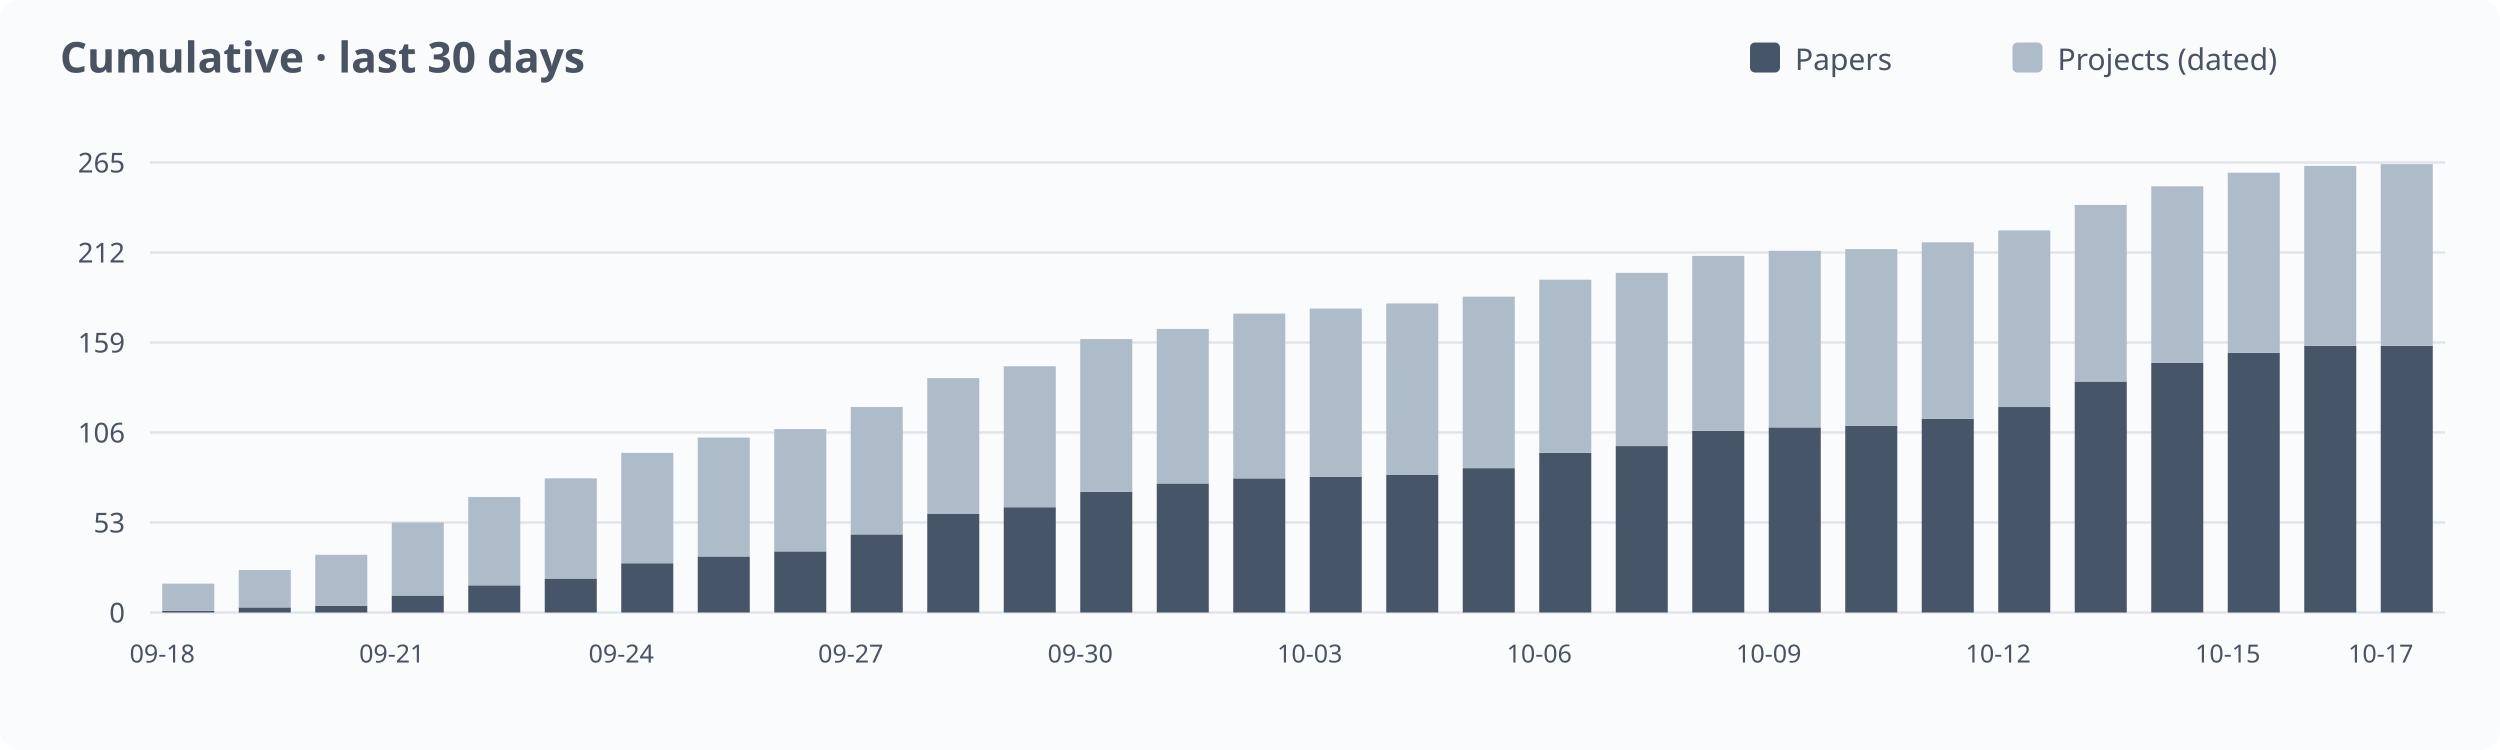
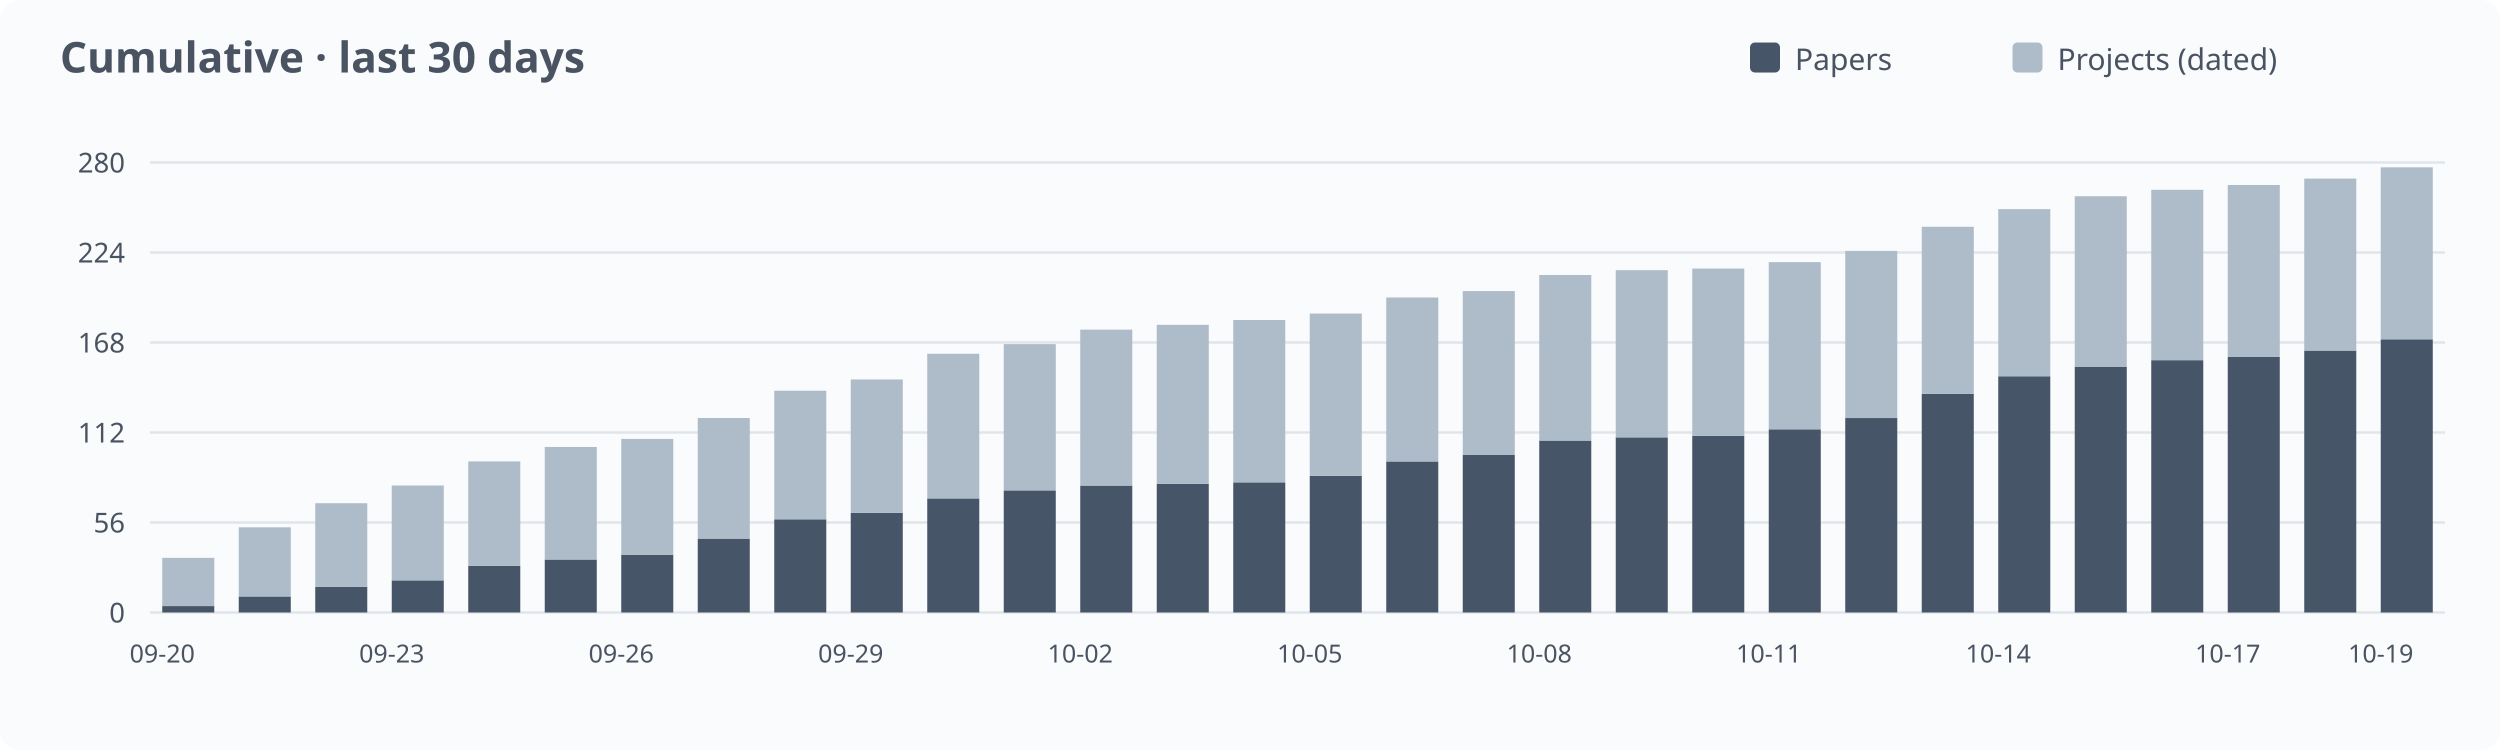
<svg xmlns="http://www.w3.org/2000/svg" width="1000" height="300" viewBox="0 0 1000 300" role="img" aria-labelledby="title desc">
  <rect width="100%" height="100%" rx="8" fill="#fafbfc" />
  <g font-family="system-ui,sans-serif" fill="#495362">
    <text x="24" y="29" font-size="17" font-weight="600">Cumulative · last 30 days</text>
    <rect x="700" y="17" width="12" height="12" rx="2" fill="#475569" />
    <text x="718" y="28" font-size="12">Papers</text>
    <rect x="805" y="17" width="12" height="12" rx="2" fill="#aebbc9" />
    <text x="823" y="28" font-size="12">Projects (dated)</text>
    <path d="M60 245.0H978" stroke="#e1e5ea" />
    <text x="50" y="249.0" text-anchor="end" font-size="11">0</text>
    <path d="M60 209.0H978" stroke="#e1e5ea" />
-     <text x="50" y="213.0" text-anchor="end" font-size="11">53</text>
+     <text x="50" y="213.0" text-anchor="end" font-size="11">56</text>
    <path d="M60 173.0H978" stroke="#e1e5ea" />
-     <text x="50" y="177.0" text-anchor="end" font-size="11">106</text>
+     <text x="50" y="177.0" text-anchor="end" font-size="11">112</text>
    <path d="M60 137.0H978" stroke="#e1e5ea" />
-     <text x="50" y="141.0" text-anchor="end" font-size="11">159</text>
+     <text x="50" y="141.0" text-anchor="end" font-size="11">168</text>
    <path d="M60 101.0H978" stroke="#e1e5ea" />
-     <text x="50" y="105.0" text-anchor="end" font-size="11">212</text>
+     <text x="50" y="105.0" text-anchor="end" font-size="11">224</text>
    <path d="M60 65.0H978" stroke="#e1e5ea" />
-     <text x="50" y="69.0" text-anchor="end" font-size="11">265</text>
-     <rect x="64.90" y="244.32" width="20.81" height="0.68" fill="#475569" />
-     <rect x="64.90" y="233.45" width="20.81" height="10.87" fill="#aebbc9" />
-     <text x="64.90" y="265" text-anchor="middle" font-size="10">09-18</text>
-     <rect x="95.50" y="242.96" width="20.81" height="2.04" fill="#475569" />
-     <rect x="95.50" y="228.02" width="20.81" height="14.94" fill="#aebbc9" />
-     <rect x="126.10" y="242.28" width="20.81" height="2.72" fill="#475569" />
-     <rect x="126.10" y="221.91" width="20.81" height="20.38" fill="#aebbc9" />
-     <rect x="156.70" y="238.21" width="20.81" height="6.79" fill="#475569" />
-     <rect x="156.70" y="209.00" width="20.81" height="29.21" fill="#aebbc9" />
-     <text x="156.70" y="265" text-anchor="middle" font-size="10">09-21</text>
-     <rect x="187.30" y="234.13" width="20.81" height="10.87" fill="#475569" />
-     <rect x="187.30" y="198.81" width="20.81" height="35.32" fill="#aebbc9" />
-     <rect x="217.90" y="231.42" width="20.81" height="13.58" fill="#475569" />
-     <rect x="217.90" y="191.34" width="20.81" height="40.08" fill="#aebbc9" />
-     <rect x="248.50" y="225.30" width="20.81" height="19.70" fill="#475569" />
-     <rect x="248.50" y="181.15" width="20.81" height="44.15" fill="#aebbc9" />
-     <text x="248.50" y="265" text-anchor="middle" font-size="10">09-24</text>
-     <rect x="279.10" y="222.58" width="20.81" height="22.42" fill="#475569" />
-     <rect x="279.10" y="175.04" width="20.81" height="47.55" fill="#aebbc9" />
-     <rect x="309.70" y="220.55" width="20.81" height="24.45" fill="#475569" />
-     <rect x="309.70" y="171.64" width="20.81" height="48.91" fill="#aebbc9" />
-     <rect x="340.30" y="213.75" width="20.81" height="31.25" fill="#475569" />
-     <rect x="340.30" y="162.81" width="20.81" height="50.94" fill="#aebbc9" />
-     <text x="340.30" y="265" text-anchor="middle" font-size="10">09-27</text>
-     <rect x="370.90" y="205.60" width="20.81" height="39.40" fill="#475569" />
-     <rect x="370.90" y="151.26" width="20.81" height="54.34" fill="#aebbc9" />
-     <rect x="401.50" y="202.89" width="20.81" height="42.11" fill="#475569" />
-     <rect x="401.50" y="146.51" width="20.81" height="56.38" fill="#aebbc9" />
-     <rect x="432.10" y="196.77" width="20.81" height="48.23" fill="#475569" />
-     <rect x="432.10" y="135.64" width="20.81" height="61.13" fill="#aebbc9" />
-     <text x="432.10" y="265" text-anchor="middle" font-size="10">09-30</text>
-     <rect x="462.70" y="193.38" width="20.81" height="51.62" fill="#475569" />
-     <rect x="462.70" y="131.57" width="20.81" height="61.81" fill="#aebbc9" />
-     <rect x="493.30" y="191.34" width="20.81" height="53.66" fill="#475569" />
-     <rect x="493.30" y="125.45" width="20.81" height="65.89" fill="#aebbc9" />
-     <rect x="523.90" y="190.66" width="20.81" height="54.34" fill="#475569" />
-     <rect x="523.90" y="123.42" width="20.81" height="67.25" fill="#aebbc9" />
-     <text x="523.90" y="265" text-anchor="middle" font-size="10">10-03</text>
-     <rect x="554.50" y="189.98" width="20.81" height="55.02" fill="#475569" />
-     <rect x="554.50" y="121.38" width="20.81" height="68.60" fill="#aebbc9" />
-     <rect x="585.10" y="187.26" width="20.81" height="57.74" fill="#475569" />
-     <rect x="585.10" y="118.66" width="20.81" height="68.60" fill="#aebbc9" />
-     <rect x="615.70" y="181.15" width="20.81" height="63.85" fill="#475569" />
-     <rect x="615.70" y="111.87" width="20.81" height="69.28" fill="#aebbc9" />
-     <text x="615.70" y="265" text-anchor="middle" font-size="10">10-06</text>
-     <rect x="646.30" y="178.43" width="20.81" height="66.57" fill="#475569" />
-     <rect x="646.30" y="109.15" width="20.81" height="69.28" fill="#aebbc9" />
-     <rect x="676.90" y="172.32" width="20.81" height="72.68" fill="#475569" />
-     <rect x="676.90" y="102.36" width="20.81" height="69.96" fill="#aebbc9" />
-     <rect x="707.50" y="170.96" width="20.81" height="74.04" fill="#475569" />
-     <rect x="707.50" y="100.32" width="20.81" height="70.64" fill="#aebbc9" />
-     <text x="707.50" y="265" text-anchor="middle" font-size="10">10-09</text>
-     <rect x="738.10" y="170.28" width="20.81" height="74.72" fill="#475569" />
-     <rect x="738.10" y="99.64" width="20.81" height="70.64" fill="#aebbc9" />
-     <rect x="768.70" y="167.57" width="20.81" height="77.43" fill="#475569" />
-     <rect x="768.70" y="96.92" width="20.81" height="70.64" fill="#aebbc9" />
-     <rect x="799.30" y="162.81" width="20.81" height="82.19" fill="#475569" />
-     <rect x="799.30" y="92.17" width="20.81" height="70.64" fill="#aebbc9" />
-     <text x="799.30" y="265" text-anchor="middle" font-size="10">10-12</text>
-     <rect x="829.90" y="152.62" width="20.81" height="92.38" fill="#475569" />
-     <rect x="829.90" y="81.98" width="20.81" height="70.64" fill="#aebbc9" />
-     <rect x="860.50" y="145.15" width="20.81" height="99.85" fill="#475569" />
-     <rect x="860.50" y="74.51" width="20.81" height="70.64" fill="#aebbc9" />
-     <rect x="891.10" y="141.08" width="20.81" height="103.92" fill="#475569" />
-     <rect x="891.10" y="69.08" width="20.81" height="72.00" fill="#aebbc9" />
-     <text x="891.10" y="265" text-anchor="middle" font-size="10">10-15</text>
-     <rect x="921.70" y="138.36" width="20.81" height="106.64" fill="#475569" />
-     <rect x="921.70" y="66.36" width="20.81" height="72.00" fill="#aebbc9" />
-     <rect x="952.30" y="138.36" width="20.81" height="106.64" fill="#475569" />
-     <rect x="952.30" y="65.68" width="20.81" height="72.68" fill="#aebbc9" />
-     <text x="952.30" y="265" text-anchor="middle" font-size="10">10-17</text>
+     <text x="50" y="69.0" text-anchor="end" font-size="11">280</text>
+     <rect x="64.90" y="242.43" width="20.81" height="2.57" fill="#475569" />
+     <rect x="64.90" y="223.14" width="20.81" height="19.29" fill="#aebbc9" />
+     <text x="64.90" y="265" text-anchor="middle" font-size="10">09-20</text>
+     <rect x="95.50" y="238.57" width="20.81" height="6.43" fill="#475569" />
+     <rect x="95.50" y="210.93" width="20.81" height="27.64" fill="#aebbc9" />
+     <rect x="126.10" y="234.71" width="20.81" height="10.29" fill="#475569" />
+     <rect x="126.10" y="201.29" width="20.81" height="33.43" fill="#aebbc9" />
+     <rect x="156.70" y="232.14" width="20.81" height="12.86" fill="#475569" />
+     <rect x="156.70" y="194.21" width="20.81" height="37.93" fill="#aebbc9" />
+     <text x="156.70" y="265" text-anchor="middle" font-size="10">09-23</text>
+     <rect x="187.30" y="226.36" width="20.81" height="18.64" fill="#475569" />
+     <rect x="187.30" y="184.57" width="20.81" height="41.79" fill="#aebbc9" />
+     <rect x="217.90" y="223.79" width="20.81" height="21.21" fill="#475569" />
+     <rect x="217.90" y="178.79" width="20.81" height="45.00" fill="#aebbc9" />
+     <rect x="248.50" y="221.86" width="20.81" height="23.14" fill="#475569" />
+     <rect x="248.50" y="175.57" width="20.81" height="46.29" fill="#aebbc9" />
+     <text x="248.50" y="265" text-anchor="middle" font-size="10">09-26</text>
+     <rect x="279.10" y="215.43" width="20.81" height="29.57" fill="#475569" />
+     <rect x="279.10" y="167.21" width="20.81" height="48.21" fill="#aebbc9" />
+     <rect x="309.70" y="207.71" width="20.81" height="37.29" fill="#475569" />
+     <rect x="309.70" y="156.29" width="20.81" height="51.43" fill="#aebbc9" />
+     <rect x="340.30" y="205.14" width="20.81" height="39.86" fill="#475569" />
+     <rect x="340.30" y="151.79" width="20.81" height="53.36" fill="#aebbc9" />
+     <text x="340.30" y="265" text-anchor="middle" font-size="10">09-29</text>
+     <rect x="370.90" y="199.36" width="20.81" height="45.64" fill="#475569" />
+     <rect x="370.90" y="141.50" width="20.81" height="57.86" fill="#aebbc9" />
+     <rect x="401.50" y="196.14" width="20.81" height="48.86" fill="#475569" />
+     <rect x="401.50" y="137.64" width="20.81" height="58.50" fill="#aebbc9" />
+     <rect x="432.10" y="194.21" width="20.81" height="50.79" fill="#475569" />
+     <rect x="432.10" y="131.86" width="20.81" height="62.36" fill="#aebbc9" />
+     <text x="432.10" y="265" text-anchor="middle" font-size="10">10-02</text>
+     <rect x="462.70" y="193.57" width="20.81" height="51.43" fill="#475569" />
+     <rect x="462.70" y="129.93" width="20.81" height="63.64" fill="#aebbc9" />
+     <rect x="493.30" y="192.93" width="20.81" height="52.07" fill="#475569" />
+     <rect x="493.30" y="128.00" width="20.81" height="64.93" fill="#aebbc9" />
+     <rect x="523.90" y="190.36" width="20.81" height="54.64" fill="#475569" />
+     <rect x="523.90" y="125.43" width="20.81" height="64.93" fill="#aebbc9" />
+     <text x="523.90" y="265" text-anchor="middle" font-size="10">10-05</text>
+     <rect x="554.50" y="184.57" width="20.81" height="60.43" fill="#475569" />
+     <rect x="554.50" y="119.00" width="20.81" height="65.57" fill="#aebbc9" />
+     <rect x="585.10" y="182.00" width="20.81" height="63.00" fill="#475569" />
+     <rect x="585.10" y="116.43" width="20.81" height="65.57" fill="#aebbc9" />
+     <rect x="615.70" y="176.21" width="20.81" height="68.79" fill="#475569" />
+     <rect x="615.70" y="110.00" width="20.81" height="66.21" fill="#aebbc9" />
+     <text x="615.70" y="265" text-anchor="middle" font-size="10">10-08</text>
+     <rect x="646.30" y="174.93" width="20.81" height="70.07" fill="#475569" />
+     <rect x="646.30" y="108.07" width="20.81" height="66.86" fill="#aebbc9" />
+     <rect x="676.90" y="174.29" width="20.81" height="70.71" fill="#475569" />
+     <rect x="676.90" y="107.43" width="20.81" height="66.86" fill="#aebbc9" />
+     <rect x="707.50" y="171.71" width="20.81" height="73.29" fill="#475569" />
+     <rect x="707.50" y="104.86" width="20.81" height="66.86" fill="#aebbc9" />
+     <text x="707.50" y="265" text-anchor="middle" font-size="10">10-11</text>
+     <rect x="738.10" y="167.21" width="20.81" height="77.79" fill="#475569" />
+     <rect x="738.10" y="100.36" width="20.81" height="66.86" fill="#aebbc9" />
+     <rect x="768.70" y="157.57" width="20.81" height="87.43" fill="#475569" />
+     <rect x="768.70" y="90.71" width="20.81" height="66.86" fill="#aebbc9" />
+     <rect x="799.30" y="150.50" width="20.81" height="94.50" fill="#475569" />
+     <rect x="799.30" y="83.64" width="20.81" height="66.86" fill="#aebbc9" />
+     <text x="799.30" y="265" text-anchor="middle" font-size="10">10-14</text>
+     <rect x="829.90" y="146.64" width="20.81" height="98.36" fill="#475569" />
+     <rect x="829.90" y="78.50" width="20.81" height="68.14" fill="#aebbc9" />
+     <rect x="860.50" y="144.07" width="20.81" height="100.93" fill="#475569" />
+     <rect x="860.50" y="75.93" width="20.81" height="68.14" fill="#aebbc9" />
+     <rect x="891.10" y="142.79" width="20.81" height="102.21" fill="#475569" />
+     <rect x="891.10" y="74.00" width="20.81" height="68.79" fill="#aebbc9" />
+     <text x="891.10" y="265" text-anchor="middle" font-size="10">10-17</text>
+     <rect x="921.70" y="140.21" width="20.81" height="104.79" fill="#475569" />
+     <rect x="921.70" y="71.43" width="20.81" height="68.79" fill="#aebbc9" />
+     <rect x="952.30" y="135.71" width="20.81" height="109.29" fill="#475569" />
+     <rect x="952.30" y="66.93" width="20.81" height="68.79" fill="#aebbc9" />
+     <text x="952.30" y="265" text-anchor="middle" font-size="10">10-19</text>
  </g>
</svg>
